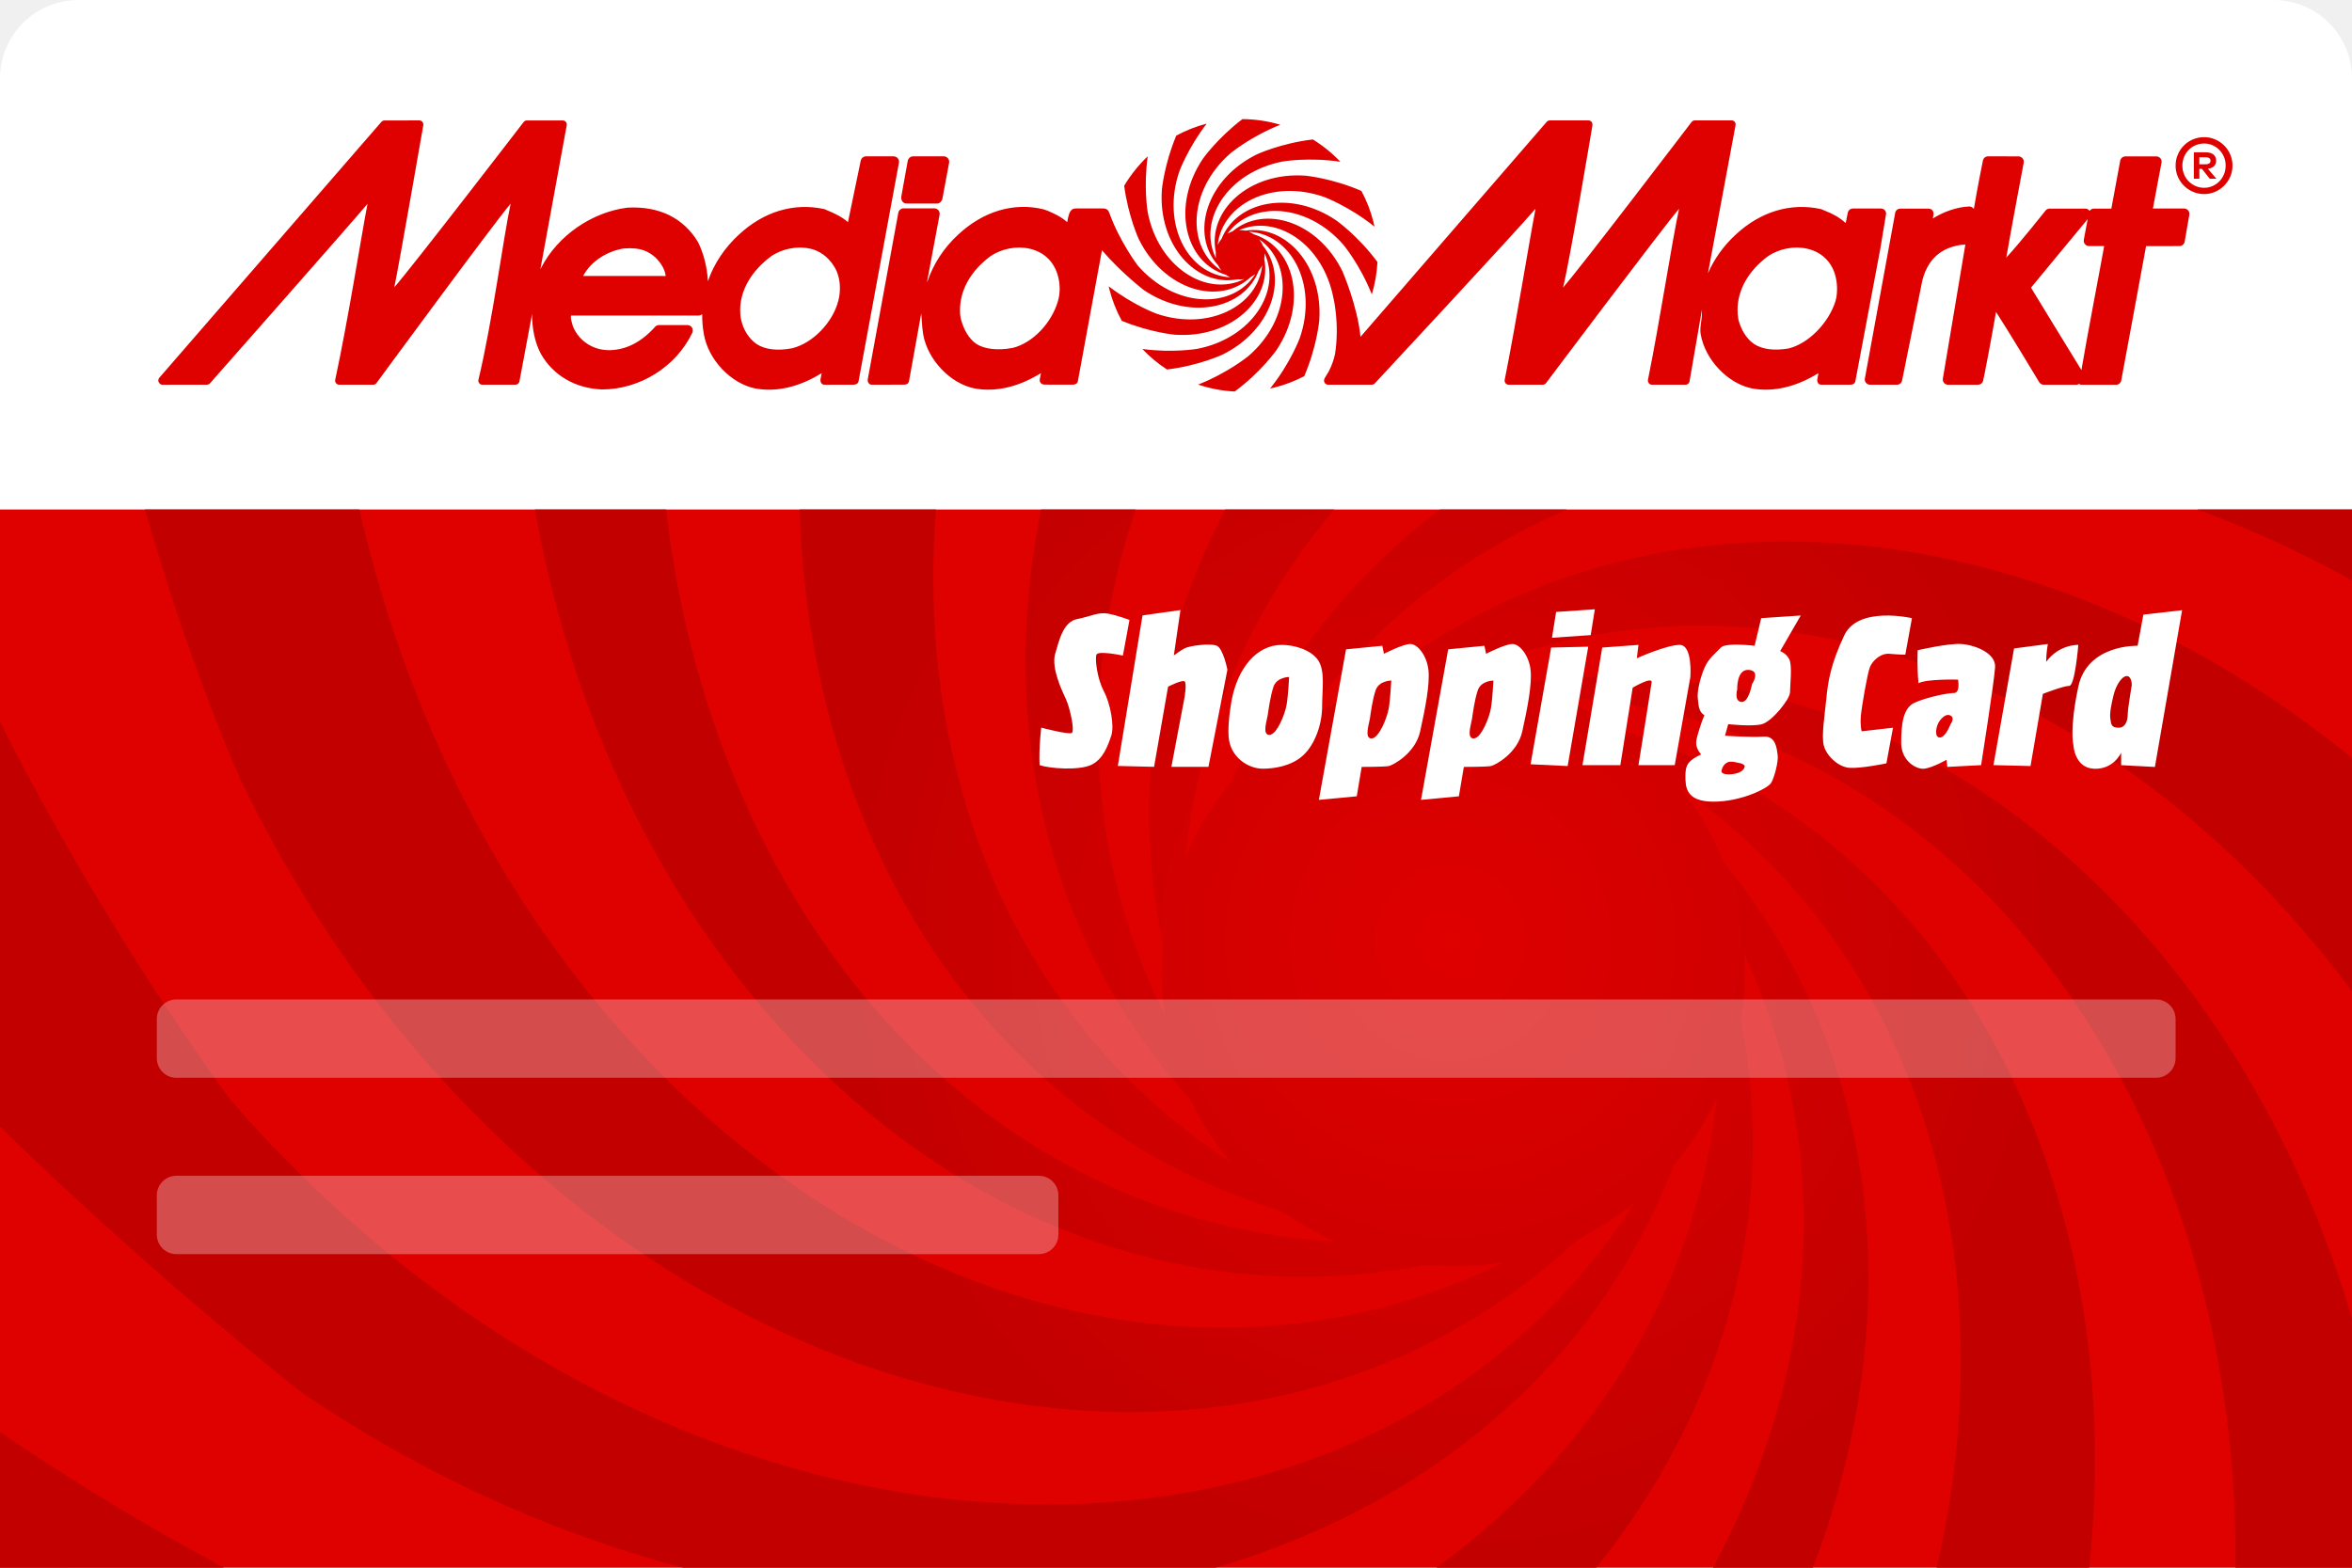
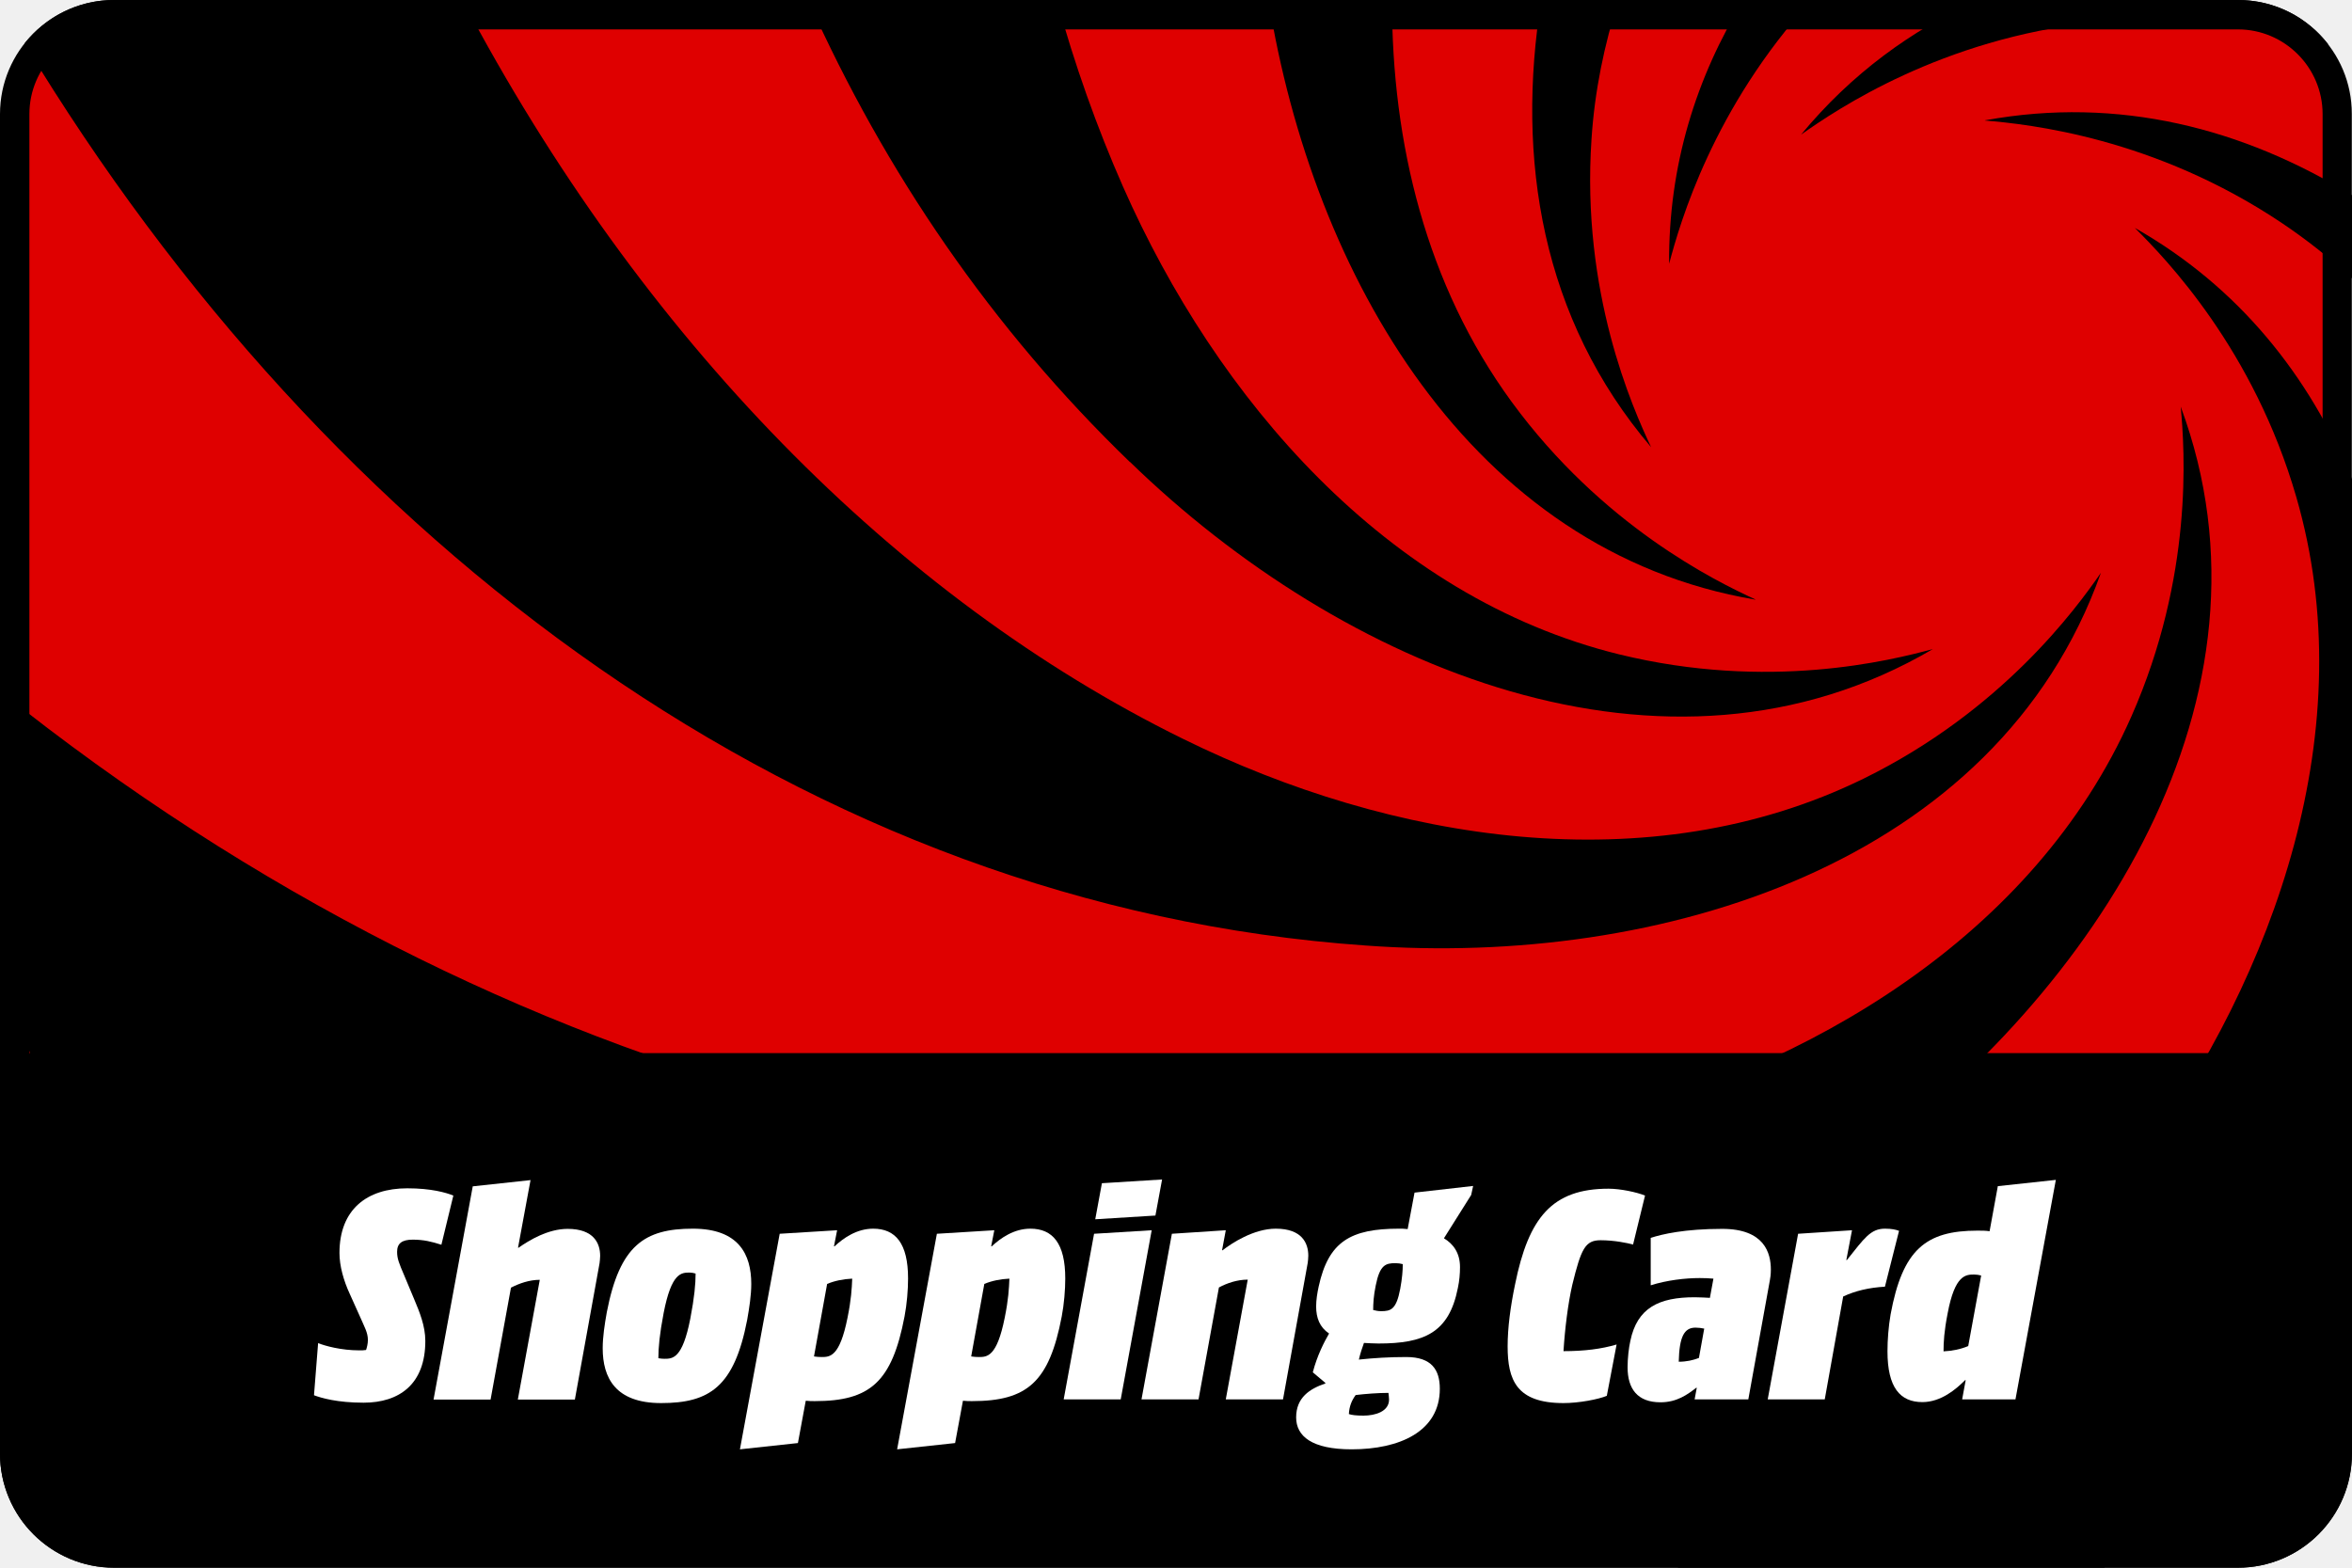
- <svg xmlns="http://www.w3.org/2000/svg" width="120" height="80" viewBox="0 0 120 80" fill="none">
-   <rect width="120" height="80" rx="4" fill="white" />
-   <rect width="120" height="54" transform="translate(0 26)" fill="#DF0000" />
-   <g clip-path="url(#clip0_829_5089)">
-     <path fill-rule="evenodd" clip-rule="evenodd" d="M147.44 99.594C145.531 80.529 136.469 59.782 136.469 59.782C121.612 29.312 88.88 19.01 69.514 35.355C68.426 35.728 67.392 36.205 66.422 36.806C81.097 16.531 114.999 18.196 137.054 43.568C137.054 43.568 147.143 55.687 154.323 73.726C156.241 67.37 157.403 60.766 157.745 54.04C145.926 38.032 132.599 28.648 132.599 28.648C104.927 9.969 71.997 16.91 62.819 39.921C61.85 41.059 61.057 42.36 60.473 43.758C63.029 18.873 93.222 3.361 124.996 14.306C124.996 14.306 140.394 19.964 155.95 32.49C155.727 31.484 155.524 30.487 155.268 29.503C153.589 22.889 151.126 16.61 147.992 10.745C129.869 2.884 113.773 1.442 113.773 1.442C79.503 -0.96 53.999 22.891 59.348 48.205C59.306 48.673 59.288 49.156 59.288 49.631C59.288 50.386 59.34 51.141 59.447 51.861C47.955 28.819 66.415 -0.647 100.021 -7.174C100.021 -7.174 115.768 -9.926 135.164 -7.024C130.247 -12.216 124.641 -16.773 118.412 -20.61C98.95 -18.32 84.478 -11.604 84.478 -11.604C53.588 3.442 43.424 36.889 60.75 56.133C61.299 57.295 61.994 58.355 62.804 59.322C41.164 45.202 42.359 10.319 68.261 -12.19C68.261 -12.19 80.452 -22.363 98.602 -29.553C91.109 -31.802 83.352 -32.947 75.526 -33C60.371 -21.462 51.497 -8.903 51.497 -8.903C32.151 19.793 40.312 54.11 65.354 61.794C66.524 62.542 67.304 62.983 68.137 63.354C42.363 61.889 26.008 31.115 37.168 -1.303C37.168 -1.303 42.356 -15.413 53.788 -30.256C47.252 -28.544 41.051 -26.089 35.243 -22.951C27.857 -5.339 26.475 10.017 26.475 10.017C24.101 44.001 47.534 69.371 72.624 64.559C75.041 64.642 75.907 64.559 76.746 64.406C53.731 75.751 24.371 57.294 17.863 23.76C17.863 23.76 15.223 8.587 17.863 -10.325C12.355 -5.104 7.518 0.904 3.526 7.6C6.006 26.239 12.331 39.916 12.331 39.916C27.504 71.022 61.305 81.111 80.478 63.266C81.854 62.503 82.65 61.98 83.405 61.371C69.355 83.239 34.327 82.119 11.754 56.122C11.754 56.122 0.716 41.456 -5.358 24.536C-5.554 23.9 -5.985 22.896 -6.555 22.35C-7.248 21.685 -8.244 21.422 -9.221 21.422L-10 46.839C1.05 59.933 15.462 71.109 15.462 71.109C43.292 89.889 76.417 82.76 85.39 59.458C86.27 58.425 87.01 57.286 87.588 56.045C84.98 80.906 54.814 96.387 23.063 85.446C23.063 85.446 8.934 80.255 -5.908 68.81C-5.788 69.356 -5.682 69.911 -5.536 70.464C-3.785 77.323 -1.224 83.807 2.077 89.848C19.375 96.962 34.296 98.301 34.296 98.301C68.303 100.692 93.685 77.208 88.824 52.082C88.953 51.287 89.019 50.461 89.019 49.615C89.019 49.303 89.01 48.996 88.996 48.69C99.672 71.606 81.256 100.471 48.033 106.914C48.033 106.914 33.193 109.513 14.59 107.006C19.035 111.691 24.063 115.903 29.603 119.496C48.889 117.169 63.185 110.524 63.185 110.524C93.441 95.781 103.813 63.397 87.931 43.986C87.381 42.593 86.62 41.313 85.69 40.156C106.465 54.643 104.957 88.9 79.399 111.128C79.399 111.128 66.97 121.472 48.547 128.681C55.77 131.105 63.266 132.549 70.853 132.896C86.804 121.091 96.155 107.824 96.155 107.824C115.469 79.196 107.373 44.971 82.476 37.187C81.507 36.527 80.458 35.969 79.346 35.555C105.224 36.912 121.685 67.74 110.491 100.247C110.491 100.247 104.872 115.556 92.392 131.063C93.39 130.841 94.363 130.637 95.355 130.381C101.681 128.776 107.631 126.442 113.173 123.572C120.903 105.577 122.319 89.684 122.319 89.684C124.681 56.173 101.935 31.053 77.254 34.94C76.255 34.73 75.217 34.619 74.157 34.619C96.249 24.696 124.573 43.072 130.942 75.929C130.942 75.929 134.78 91.531 131.928 110.006C131.371 112.669 130.253 116.541 128.1 120.67C127.441 121.832 126.632 123.161 125.648 124.744C125.179 125.594 125.106 126.582 125.436 127.31C125.838 128.185 126.694 128.746 127.652 128.746L147.44 99.594Z" fill="url(#paint0_radial_829_5089)" />
-     <path opacity="0.3" d="M53 60H9C8.448 60 8 60.448 8 61V63C8 63.552 8.448 64 9 64H53C53.552 64 54 63.552 54 63V61C54 60.448 53.552 60 53 60Z" fill="white" />
-     <path opacity="0.3" d="M110 51H9C8.448 51 8 51.448 8 52V54C8 54.552 8.448 55 9 55H110C110.552 55 111 54.552 111 54V52C111 51.448 110.552 51 110 51Z" fill="white" />
-     <path fill-rule="evenodd" clip-rule="evenodd" d="M57.626 31.637L57.29 33.455C57.29 33.455 56.024 33.182 55.94 33.409C55.856 33.636 55.982 34.636 56.318 35.273C56.654 35.909 56.864 37.046 56.696 37.546C56.528 38.046 56.276 38.773 55.645 39.046C55.015 39.318 53.586 39.227 53.04 39.046C52.998 38.136 53.125 37.132 53.125 37.132C53.125 37.132 54.511 37.496 54.68 37.405C54.848 37.314 54.594 36.132 54.384 35.678C54.173 35.223 53.627 34.087 53.837 33.359C54.047 32.632 54.258 31.723 54.972 31.587C55.687 31.45 56.023 31.223 56.527 31.314C57.031 31.405 57.626 31.637 57.626 31.637ZM58.292 31.405L57.032 39.087L58.881 39.132L59.596 35.041C59.596 35.041 60.31 34.678 60.436 34.769C60.562 34.859 60.436 35.587 60.436 35.587L59.764 39.134H61.655L62.622 34.178C62.622 34.178 62.412 33.087 62.075 32.95C61.739 32.814 60.688 32.95 60.436 33.087C60.184 33.223 59.89 33.45 59.89 33.45L60.226 31.132L58.292 31.405ZM62.706 37.773C62.621 37.266 62.727 36.355 62.832 35.773C63.126 34.136 64.095 32.909 65.395 32.909C66.033 32.909 66.883 33.157 67.245 33.682C67.621 34.227 67.455 35.201 67.455 36.045C67.455 36.899 67.127 37.952 66.488 38.545C65.887 39.103 64.991 39.227 64.429 39.227C63.688 39.227 62.856 38.667 62.706 37.773ZM65.772 34.547C65.772 34.547 65.141 34.547 64.973 35.047C64.805 35.547 64.721 36.229 64.679 36.502C64.637 36.775 64.386 37.502 64.763 37.502C65.14 37.502 65.56 36.458 65.644 35.958C65.728 35.458 65.772 34.547 65.772 34.547ZM68.676 33.136L70.525 32.955L70.609 33.364C70.609 33.364 71.576 32.864 71.954 32.864C72.332 32.864 72.794 33.455 72.878 34.182C72.963 34.909 72.71 36.182 72.458 37.318C72.206 38.455 71.071 39.045 70.861 39.091C70.651 39.136 69.474 39.136 69.474 39.136L69.222 40.636L67.289 40.818L68.676 33.136ZM70.983 34.729C70.983 34.729 70.353 34.729 70.184 35.229C70.016 35.729 69.932 36.411 69.89 36.684C69.848 36.956 69.598 37.684 69.974 37.684C70.351 37.684 70.771 36.64 70.855 36.14C70.939 35.64 70.983 34.729 70.983 34.729ZM73.887 33.136L75.736 32.955L75.82 33.364C75.82 33.364 76.787 32.864 77.165 32.864C77.543 32.864 78.006 33.455 78.09 34.182C78.174 34.909 77.922 36.182 77.669 37.318C77.417 38.455 76.283 39.045 76.073 39.091C75.862 39.136 74.686 39.136 74.686 39.136L74.433 40.636L72.5 40.818L73.887 33.136ZM76.194 34.729C76.194 34.729 75.564 34.729 75.396 35.229C75.228 35.729 75.144 36.411 75.102 36.684C75.06 36.956 74.809 37.684 75.186 37.684C75.562 37.684 75.983 36.64 76.067 36.14C76.151 35.64 76.194 34.729 76.194 34.729Z" fill="white" />
-     <path fill-rule="evenodd" clip-rule="evenodd" d="M79.141 33.046L78.091 39.001L79.982 39.092L81.033 33.001L79.141 33.046Z" fill="white" />
-     <path fill-rule="evenodd" clip-rule="evenodd" d="M79.394 31.228L79.183 32.546L81.159 32.41L81.369 31.092L79.394 31.228Z" fill="white" />
-     <path fill-rule="evenodd" clip-rule="evenodd" d="M81.747 33.045L80.738 39.045H82.671L83.301 35.091C83.301 35.091 84.31 34.5 84.268 34.818C84.226 35.136 83.595 39.045 83.595 39.045H85.445L86.243 34.545C86.243 34.545 86.369 32.909 85.697 32.909C85.024 32.909 83.511 33.591 83.511 33.591L83.595 32.909L81.747 33.045ZM89.521 32.955L89.857 31.545L91.875 31.409L90.824 33.227C90.824 33.227 91.118 33.318 91.286 33.636C91.454 33.955 91.328 34.955 91.328 35.318C91.328 35.682 90.404 36.818 89.899 36.955C89.395 37.091 88.176 36.955 88.176 36.955L88.008 37.545C88.008 37.545 89.353 37.636 89.983 37.591C90.614 37.545 90.656 38.227 90.698 38.545C90.74 38.864 90.53 39.682 90.362 39.955C90.194 40.227 88.849 40.909 87.42 40.909C85.991 40.909 85.991 40.136 85.991 39.591C85.991 39.045 86.117 38.818 86.789 38.5C86.453 38.091 86.537 37.818 86.579 37.636C86.621 37.455 86.831 36.773 86.957 36.5C86.663 36.318 86.663 36 86.621 35.636C86.579 35.273 86.747 34.591 86.957 34.091C87.168 33.591 87.546 33.318 87.798 33.045C88.05 32.773 89.521 32.955 89.521 32.955ZM89.389 34.913C89.389 34.913 89.851 34.231 89.221 34.185C88.591 34.14 88.633 35.185 88.633 35.185C88.633 35.185 88.465 35.776 88.843 35.822C89.221 35.867 89.389 34.913 89.389 34.913ZM88.591 38.909C88.591 38.909 88.296 38.818 88.128 38.909C87.96 39 87.876 39.136 87.834 39.318C87.792 39.5 88.086 39.546 88.422 39.5C88.759 39.454 88.969 39.317 89.011 39.136C89.053 38.954 88.591 38.909 88.591 38.909ZM97.548 31.545C97.548 31.545 94.817 30.909 94.102 32.409C93.388 33.909 93.261 34.818 93.177 35.682C93.093 36.545 92.925 37.545 93.051 38.045C93.177 38.545 93.766 39.136 94.354 39.182C94.943 39.227 96.245 38.955 96.245 38.955L96.582 37.136L94.983 37.318C94.983 37.318 94.899 37.045 94.941 36.545C94.983 36.045 95.277 34.364 95.403 34.045C95.529 33.727 95.95 33.318 96.412 33.364C96.874 33.409 97.21 33.409 97.21 33.409L97.548 31.545ZM97.841 33.182C97.841 33.182 99.396 32.818 100.068 32.864C100.741 32.909 101.833 33.318 101.791 34.045C101.749 34.773 101.077 39.045 101.077 39.045L99.354 39.136L99.312 38.773C99.312 38.773 98.597 39.182 98.177 39.227C97.757 39.273 97 38.818 97 37.909C97 37 97.084 36.136 97.673 35.864C98.261 35.591 99.354 35.364 99.69 35.364C100.026 35.364 99.9 34.682 99.9 34.682C99.9 34.682 98.303 34.636 97.883 34.864C97.799 34.045 97.841 33.182 97.841 33.182ZM99.518 36.955C99.518 36.955 99.728 36.682 99.56 36.545C99.391 36.409 99.181 36.5 98.971 36.773C98.761 37.045 98.677 37.636 98.971 37.636C99.265 37.636 99.518 36.955 99.518 36.955ZM102.758 33.091L101.707 39.045L103.598 39.091L104.229 35.409C104.229 35.409 105.28 35 105.574 35C105.868 35 106.036 32.909 106.036 32.909C106.036 32.909 105.069 32.864 104.397 33.773C104.397 33.318 104.481 32.864 104.481 32.864L102.758 33.091ZM109.062 32.955L109.355 31.365L111.331 31.138L109.944 39.138L108.221 39.047V38.411C108.221 38.411 107.843 39.275 106.835 39.229C105.826 39.184 105.784 38 105.784 38C105.784 38 105.574 37.227 106.036 35.045C106.498 32.864 109.062 32.955 109.062 32.955ZM108.764 34.955C108.764 34.955 108.764 34.5 108.511 34.5C108.259 34.5 107.965 34.955 107.839 35.455C107.713 35.955 107.629 36.409 107.671 36.682C107.713 36.955 107.713 37.136 108.091 37.136C108.469 37.136 108.557 36.725 108.557 36.453C108.557 36.18 108.764 34.955 108.764 34.955Z" fill="white" />
+ <svg xmlns="http://www.w3.org/2000/svg" id="Ebene_1" data-name="Ebene 1" viewBox="0 0 120 80">
+   <defs>
+     <style>
+       .cls-1 {
+         fill: #df0000;
+       }
+ 
+       .cls-2 {
+         fill: #fff;
+       }
+     </style>
+   </defs>
+   <g>
+     <rect class="cls-1" x=".75" y=".75" width="118.5" height="78.5" rx="5.07" ry="5.07" />
+     <path d="M114.18,1.5c2.38,0,4.32,1.94,4.32,4.32v68.35c0,2.38-1.94,4.32-4.32,4.32H5.82c-2.38,0-4.32-1.94-4.32-4.32V5.82C1.5,3.44,3.44,1.5,5.82,1.5h108.35M114.18,0H5.82C2.61,0,0,2.61,0,5.82v68.35C0,77.39,2.61,80,5.82,80h108.35c3.22,0,5.82-2.61,5.82-5.82V5.82C120,2.61,117.39,0,114.18,0h0Z" />
  </g>
-   <path fill-rule="evenodd" clip-rule="evenodd" d="M111.432 10.639C111.512 10.639 111.587 10.675 111.639 10.736C111.681 10.785 111.703 10.847 111.704 10.913C111.704 10.928 111.703 10.943 111.7 10.959L111.462 12.333C111.439 12.463 111.326 12.558 111.194 12.558C111.194 12.558 109.852 12.56 109.493 12.56C109.42 12.984 108.227 19.413 108.227 19.413C108.204 19.543 108.093 19.634 107.961 19.636H106.191C106.148 19.636 106.106 19.606 106.068 19.587C106.038 19.598 106.006 19.636 105.973 19.636L104.276 19.634C104.185 19.634 104.099 19.591 104.049 19.515C104.049 19.515 102.4 16.773 101.838 15.918C101.619 17.188 101.221 19.299 101.174 19.448C101.139 19.562 101.034 19.634 100.914 19.634H99.392C99.312 19.634 99.237 19.598 99.184 19.537C99.133 19.476 99.111 19.401 99.125 19.323C99.135 19.261 99.751 15.582 100.275 12.472C100.243 12.493 100.087 12.491 100.048 12.497C99.286 12.609 98.425 12.995 98.082 14.294L97.044 19.421C97.019 19.548 96.91 19.633 96.78 19.633H95.425C95.344 19.634 95.262 19.605 95.209 19.543C95.156 19.48 95.13 19.41 95.144 19.329L96.656 11.068L96.695 10.853C96.721 10.724 96.835 10.646 96.966 10.647H98.38C98.462 10.647 98.538 10.669 98.589 10.731C98.64 10.793 98.662 10.874 98.647 10.955L98.614 11.151C99.126 10.822 99.838 10.556 100.486 10.537C100.567 10.535 100.646 10.587 100.707 10.66C100.917 9.412 101.13 8.411 101.167 8.202C101.189 8.071 101.302 7.976 101.435 7.978L102.983 7.98C103.063 7.981 103.139 8.017 103.19 8.077C103.232 8.127 103.254 8.189 103.254 8.253C103.254 8.268 103.254 8.283 103.251 8.298C103.251 8.298 102.58 11.864 102.361 13.146C103.107 12.336 104.38 10.727 104.38 10.727C104.432 10.671 104.504 10.645 104.58 10.645H106.39C106.481 10.645 106.564 10.688 106.613 10.763C106.662 10.684 106.75 10.643 106.848 10.645L107.101 10.646L107.338 10.646C107.338 10.646 107.583 10.648 107.722 10.645C107.786 10.275 108.173 8.206 108.173 8.206C108.196 8.075 108.31 7.981 108.441 7.981H110.016C110.095 7.981 110.172 8.016 110.224 8.077C110.265 8.126 110.287 8.188 110.287 8.253C110.287 8.268 110.287 8.284 110.283 8.299C110.283 8.299 109.928 10.15 109.843 10.639C110.303 10.639 111.432 10.639 111.432 10.639ZM106.195 18.885C106.428 17.463 107.276 13.039 107.355 12.557H106.584C106.503 12.557 106.426 12.521 106.375 12.459C106.323 12.396 106.301 12.314 106.317 12.234L106.514 11.182C106.064 11.713 103.834 14.429 103.623 14.679C103.785 14.937 105.567 17.877 106.195 18.885ZM112.212 8.025V8.384H112.537C112.611 8.384 112.67 8.368 112.715 8.339C112.758 8.31 112.781 8.265 112.781 8.202C112.781 8.144 112.758 8.1 112.715 8.069C112.67 8.04 112.611 8.025 112.537 8.025H112.212ZM112.54 7.773C112.71 7.773 112.84 7.811 112.932 7.887C113.025 7.965 113.069 8.069 113.069 8.202C113.069 8.313 113.034 8.407 112.96 8.478C112.887 8.55 112.784 8.594 112.647 8.611L113.08 9.12H112.742L112.342 8.616H112.212V9.12H111.931V7.773H112.54ZM112.456 9.583C112.61 9.583 112.752 9.553 112.885 9.494C113.019 9.434 113.134 9.353 113.234 9.253C113.334 9.15 113.412 9.03 113.469 8.892C113.526 8.755 113.554 8.608 113.554 8.451C113.554 8.295 113.526 8.148 113.469 8.011C113.412 7.874 113.334 7.753 113.234 7.651C113.134 7.55 113.019 7.47 112.885 7.411C112.752 7.353 112.61 7.324 112.456 7.324C112.3 7.324 112.155 7.353 112.019 7.411C111.883 7.47 111.766 7.55 111.666 7.651C111.565 7.753 111.488 7.874 111.431 8.011C111.374 8.148 111.345 8.295 111.345 8.451C111.345 8.608 111.374 8.755 111.431 8.892C111.488 9.03 111.565 9.15 111.666 9.253C111.766 9.353 111.883 9.434 112.019 9.494C112.155 9.553 112.3 9.583 112.456 9.583ZM112.456 7C112.656 7 112.843 7.038 113.02 7.115C113.195 7.191 113.348 7.293 113.479 7.426C113.61 7.557 113.714 7.712 113.789 7.887C113.864 8.064 113.903 8.252 113.903 8.451C113.903 8.651 113.864 8.839 113.789 9.014C113.714 9.188 113.61 9.343 113.479 9.474C113.348 9.605 113.195 9.709 113.02 9.787C112.843 9.864 112.656 9.903 112.456 9.903C112.252 9.903 112.061 9.864 111.883 9.787C111.706 9.709 111.552 9.605 111.422 9.474C111.292 9.343 111.188 9.188 111.113 9.014C111.037 8.839 111 8.651 111 8.451C111 8.252 111.037 8.064 111.113 7.887C111.188 7.712 111.292 7.557 111.422 7.426C111.552 7.293 111.706 7.191 111.883 7.115C112.061 7.038 112.252 7 112.456 7ZM8.076 19.42V19.405C8.078 19.359 8.095 19.314 8.127 19.279L19.456 6.223C19.496 6.178 19.552 6.147 19.611 6.147L21.396 6.145C21.457 6.145 21.516 6.172 21.554 6.22C21.584 6.256 21.6 6.308 21.6 6.354C21.6 6.368 21.599 6.383 21.596 6.396C21.596 6.396 20.382 13.392 20.118 14.659C21.012 13.65 26.721 6.221 26.721 6.221C26.76 6.177 26.816 6.146 26.874 6.146H28.714C28.776 6.146 28.836 6.175 28.875 6.226C28.913 6.274 28.927 6.344 28.912 6.406L27.57 13.741C27.583 13.715 27.596 13.688 27.61 13.663C28.471 11.989 30.244 10.815 32.012 10.597C32.019 10.596 32.025 10.595 32.032 10.595C33.631 10.515 34.867 11.12 35.607 12.344C35.611 12.35 35.614 12.356 35.618 12.363C35.883 12.898 36.082 13.615 36.117 14.354C36.42 13.472 36.955 12.657 37.703 11.97C38.966 10.795 40.508 10.332 42.043 10.668C42.06 10.673 42.079 10.678 42.094 10.686L42.237 10.747C42.578 10.893 42.948 11.056 43.263 11.338C43.428 10.555 43.915 8.199 43.915 8.199C43.941 8.073 44.054 7.979 44.182 7.979H45.595C45.677 7.979 45.754 8.018 45.806 8.08C45.858 8.143 45.879 8.225 45.864 8.305L43.805 19.452C43.781 19.582 43.667 19.632 43.535 19.631L42.133 19.634C42.051 19.632 41.974 19.637 41.922 19.575C41.881 19.526 41.859 19.465 41.859 19.401C41.859 19.385 41.861 19.368 41.864 19.351C41.864 19.351 41.899 19.165 41.922 19.042C40.779 19.748 39.622 20.021 38.539 19.824C37.3 19.578 36.147 18.368 35.914 17.068C35.851 16.721 35.822 16.373 35.826 16.029C35.777 16.073 35.711 16.101 35.642 16.101C35.642 16.101 29.443 16.104 29.136 16.104C29.13 16.128 29.125 16.154 29.125 16.183C29.125 16.283 29.159 16.409 29.203 16.558C29.203 16.558 29.222 16.625 29.231 16.655C29.541 17.413 30.282 17.889 31.122 17.869C31.959 17.849 32.731 17.45 33.42 16.681C33.471 16.622 33.546 16.589 33.623 16.589H35.073C35.168 16.589 35.255 16.637 35.305 16.716C35.355 16.795 35.36 16.895 35.321 16.98C34.498 18.712 32.651 19.874 30.712 19.874C29.364 19.822 28.232 19.167 27.603 18.069C27.288 17.484 27.14 16.756 27.148 16.016L26.5 19.472C26.479 19.564 26.396 19.631 26.302 19.631L24.609 19.633C24.546 19.633 24.487 19.604 24.448 19.555C24.42 19.518 24.405 19.474 24.405 19.428C24.405 19.412 24.406 19.396 24.41 19.38C25.127 16.396 25.689 12.069 26.055 10.39C25.177 11.419 19.203 19.555 19.203 19.555C19.164 19.6 19.108 19.631 19.049 19.631H17.303C17.24 19.634 17.182 19.601 17.142 19.553C17.113 19.517 17.097 19.47 17.097 19.424C17.097 19.41 17.098 19.396 17.102 19.38C17.756 16.361 18.428 12.075 18.751 10.402C17.906 11.412 10.718 19.555 10.718 19.555C10.678 19.604 10.617 19.63 10.554 19.631C10.029 19.636 8.28 19.634 8.28 19.634C8.2 19.634 8.128 19.57 8.095 19.497C8.083 19.473 8.077 19.446 8.076 19.42ZM42.851 14.76C42.862 14.341 42.764 13.931 42.571 13.617C42.217 13.039 41.743 12.783 41.359 12.694C40.678 12.537 39.901 12.689 39.329 13.088C38.335 13.834 37.765 14.81 37.764 15.82C37.764 15.982 37.769 16.115 37.812 16.311C37.913 16.796 38.19 17.273 38.612 17.563C39.012 17.822 39.627 17.924 40.419 17.771C41.444 17.52 42.472 16.489 42.765 15.368C42.817 15.169 42.844 15.031 42.851 14.76ZM29.753 14.082C30.403 14.076 33.515 14.089 33.963 14.085C33.931 13.783 33.772 13.471 33.438 13.136C33.072 12.821 32.692 12.618 31.851 12.677C31.075 12.784 30.177 13.276 29.753 14.082ZM96.23 10.909L95.929 12.724L94.662 19.452C94.638 19.582 94.525 19.634 94.392 19.632H92.99C92.909 19.631 92.831 19.637 92.779 19.574C92.739 19.525 92.717 19.464 92.716 19.4C92.716 19.384 92.718 19.367 92.721 19.351C92.721 19.351 92.757 19.165 92.779 19.041C91.637 19.747 90.479 20.019 89.397 19.824C88.158 19.578 87.003 18.368 86.771 17.067C86.708 16.719 86.827 16.372 86.831 16.028C86.831 16.028 86.837 15.926 86.834 15.797L86.199 19.472C86.177 19.563 86.096 19.633 86.001 19.633H84.28C84.218 19.633 84.158 19.599 84.12 19.549C84.091 19.514 84.076 19.468 84.076 19.423C84.076 19.408 84.077 19.391 84.081 19.375C84.684 16.401 85.302 12.332 85.667 10.654C84.788 11.681 78.872 19.559 78.872 19.559C78.833 19.605 78.778 19.63 78.718 19.631H76.972C76.909 19.632 76.851 19.604 76.811 19.555C76.781 19.519 76.766 19.472 76.766 19.426C76.766 19.412 76.767 19.398 76.77 19.384C77.373 16.36 78.02 12.324 78.344 10.651C77.497 11.661 70.149 19.558 70.149 19.558C70.109 19.607 70.049 19.633 69.986 19.631H67.756C67.676 19.631 67.604 19.584 67.571 19.51C67.543 19.449 67.549 19.367 67.583 19.31C67.583 19.307 67.582 19.306 67.583 19.304C67.587 19.299 67.588 19.296 67.591 19.293L67.588 19.295C67.671 19.163 67.739 19.051 67.794 18.954C67.974 18.608 68.068 18.284 68.115 18.061C68.354 16.512 68.032 15.205 68.032 15.205C67.498 12.452 65.125 10.912 63.216 11.745C63.235 11.744 63.254 11.744 63.274 11.744C63.363 11.744 63.45 11.753 63.534 11.771C65.602 11.445 67.507 13.55 67.309 16.358C67.309 16.358 67.191 17.689 66.543 19.197C66.079 19.438 65.58 19.633 65.05 19.768C64.967 19.789 64.886 19.806 64.802 19.825C65.848 18.526 66.318 17.243 66.318 17.243C67.256 14.519 65.877 11.936 63.709 11.822C63.802 11.857 63.89 11.904 63.971 11.959C66.057 12.611 66.736 15.479 65.117 17.878C65.117 17.878 64.334 18.989 62.997 19.978C62.361 19.949 61.733 19.828 61.128 19.625C62.672 19.021 63.713 18.154 63.713 18.154C65.855 16.292 65.981 13.422 64.24 12.208C64.318 12.305 64.382 12.412 64.428 12.529C65.759 14.155 64.89 16.869 62.355 18.104C62.355 18.104 61.157 18.661 59.541 18.856C59.077 18.555 58.656 18.202 58.283 17.809C59.842 18.019 61.085 17.801 61.085 17.801C63.869 17.262 65.412 14.843 64.517 12.923C64.519 12.948 64.519 12.974 64.519 13C64.519 13.071 64.514 13.14 64.503 13.207C64.91 15.312 62.784 17.28 59.934 17.08C59.934 17.08 58.684 16.968 57.234 16.372C56.958 15.865 56.743 15.322 56.597 14.747C56.584 14.701 56.575 14.654 56.566 14.609C57.809 15.568 58.993 16.003 58.993 16.003C61.653 16.919 64.181 15.622 64.399 13.539C64.351 13.643 64.289 13.739 64.215 13.825C63.463 15.778 60.688 16.375 58.356 14.801C58.356 14.801 57.148 13.865 56.223 12.768L54.993 19.451C54.968 19.581 54.855 19.631 54.723 19.63L53.321 19.627C53.239 19.627 53.152 19.608 53.099 19.546C53.059 19.496 53.047 19.464 53.047 19.4C53.047 19.384 53.048 19.367 53.051 19.35C53.051 19.35 53.087 19.164 53.11 19.04C51.967 19.747 50.809 20.019 49.727 19.823C48.488 19.577 47.334 18.367 47.101 17.067C47.039 16.719 47.009 16.015 47.002 15.991L46.379 19.447C46.356 19.579 46.242 19.631 46.108 19.63L44.544 19.631C44.463 19.631 44.386 19.637 44.334 19.573C44.282 19.511 44.261 19.429 44.275 19.35L45.832 10.858C45.856 10.728 45.969 10.633 46.101 10.632H47.669C47.749 10.631 47.826 10.667 47.878 10.729C47.93 10.791 47.952 10.87 47.939 10.95L47.294 14.409C47.31 14.373 47.321 14.353 47.321 14.353C47.624 13.471 48.143 12.656 48.89 11.969C50.153 10.793 51.706 10.309 53.234 10.68C53.252 10.685 53.434 10.748 53.434 10.748C53.775 10.895 54.136 11.055 54.45 11.337C54.499 11.012 54.575 10.847 54.575 10.847C54.642 10.706 54.746 10.638 54.876 10.638H56.288C56.37 10.638 56.453 10.66 56.511 10.716C56.559 10.762 56.595 10.846 56.612 10.899C57.12 12.317 58.045 13.546 58.045 13.546C59.937 15.724 62.872 15.818 64.049 13.985C63.986 14.036 63.919 14.08 63.848 14.118L63.815 14.142L63.804 14.144C62.197 15.639 59.365 14.794 58.094 12.188C58.094 12.188 57.564 11.042 57.356 9.48C57.691 8.919 58.096 8.415 58.557 7.978C58.336 9.563 58.557 10.834 58.557 10.834C59.103 13.644 61.563 15.19 63.491 14.24C63.421 14.252 63.348 14.259 63.274 14.259C63.231 14.259 63.188 14.257 63.146 14.252C61.043 14.656 59.08 12.53 59.279 9.682C59.279 9.682 59.395 8.396 60.014 6.92C60.5 6.657 61.02 6.452 61.567 6.308C60.609 7.552 60.175 8.734 60.175 8.734C59.24 11.45 60.61 14.029 62.77 14.152C62.7 14.12 62.635 14.084 62.573 14.042L62.545 14.029L62.536 14.021C60.438 13.377 59.754 10.502 61.375 8.097C61.375 8.097 62.119 7.045 63.389 6.078C64.044 6.083 64.694 6.178 65.322 6.367C63.801 6.969 62.78 7.822 62.78 7.822C60.61 9.708 60.51 12.631 62.323 13.814C62.255 13.733 62.197 13.644 62.151 13.546C60.699 11.934 61.551 9.132 64.139 7.871C64.139 7.871 65.351 7.308 66.982 7.116C67.504 7.438 67.974 7.82 68.386 8.255C66.761 8.011 65.441 8.242 65.441 8.242C62.625 8.789 61.079 11.258 62.042 13.189C62.032 13.128 62.028 13.065 62.028 13.002C62.028 12.962 62.03 12.921 62.033 12.882C61.585 10.761 63.722 8.763 66.594 8.964C66.594 8.964 67.942 9.085 69.461 9.744C69.723 10.235 69.93 10.761 70.07 11.315C70.092 11.398 70.109 11.481 70.127 11.566C68.824 10.516 67.534 10.042 67.534 10.042C64.872 9.125 62.342 10.425 62.127 12.51C62.176 12.393 62.243 12.284 62.324 12.188C63.093 10.26 65.852 9.678 68.171 11.244C68.171 11.244 69.287 12.03 70.278 13.371C70.249 13.935 70.152 14.488 69.991 15.021C69.389 13.509 68.544 12.494 68.544 12.494C66.696 10.368 63.856 10.228 62.626 11.927C62.707 11.877 62.794 11.837 62.885 11.806C64.508 10.436 67.25 11.299 68.495 13.852C68.495 13.852 69.254 15.591 69.414 17.188L78.91 6.222C78.948 6.178 79.006 6.145 79.065 6.145H81.046C81.106 6.145 81.165 6.174 81.204 6.221C81.234 6.258 81.249 6.319 81.249 6.366C81.249 6.381 81.249 6.394 81.245 6.408C81.245 6.408 80.07 13.431 79.747 14.673C80.641 13.664 86.308 6.221 86.308 6.221C86.346 6.178 86.401 6.145 86.461 6.145L88.347 6.143C88.41 6.143 88.47 6.171 88.508 6.221C88.547 6.27 88.562 6.342 88.546 6.403L87.14 13.947C87.457 13.222 87.928 12.55 88.559 11.97C89.822 10.795 91.363 10.332 92.899 10.668C92.916 10.672 92.934 10.678 92.95 10.685L93.094 10.747C93.541 10.921 93.854 11.101 94.169 11.384L94.277 10.848C94.304 10.722 94.416 10.641 94.545 10.641H95.957C96.038 10.641 96.116 10.668 96.167 10.73C96.21 10.781 96.231 10.844 96.23 10.909ZM53.975 15.369C54.035 15.171 54.065 14.954 54.065 14.735C54.065 14.337 53.967 13.927 53.784 13.605C53.456 13.012 52.929 12.782 52.545 12.694C51.864 12.537 51.087 12.689 50.515 13.088C49.521 13.834 48.98 14.807 48.98 15.818C48.98 15.98 48.979 16.084 49.031 16.304C49.165 16.785 49.399 17.264 49.821 17.554C50.221 17.813 50.9 17.898 51.667 17.754C52.693 17.503 53.657 16.477 53.975 15.369ZM93.646 15.369C93.707 15.171 93.727 14.954 93.727 14.735C93.727 14.337 93.638 13.927 93.455 13.605C93.126 13.012 92.599 12.782 92.215 12.694C91.534 12.537 90.757 12.689 90.185 13.088C89.192 13.834 88.65 14.807 88.65 15.818C88.65 15.98 88.666 16.142 88.693 16.304C88.814 16.773 89.069 17.264 89.492 17.554C89.891 17.813 90.467 17.913 91.251 17.783C92.277 17.534 93.303 16.472 93.646 15.369Z" fill="#DF0000" />
-   <path fill-rule="evenodd" clip-rule="evenodd" d="M46.255 10.387H47.816C47.949 10.387 48.062 10.255 48.085 10.124L48.424 8.304C48.438 8.224 48.417 8.142 48.366 8.08C48.314 8.018 48.238 7.978 48.157 7.977L46.584 7.979C46.452 7.978 46.339 8.082 46.313 8.21L45.986 10.023C45.97 10.104 45.991 10.224 46.043 10.287C46.095 10.35 46.173 10.387 46.255 10.387Z" fill="#DF0000" />
-   <defs>
-     <radialGradient id="paint0_radial_829_5089" cx="0" cy="0" r="1" gradientUnits="userSpaceOnUse" gradientTransform="translate(74 48) rotate(90) scale(32.5 31.7876)">
-       <stop stop-color="#DF0000" />
-       <stop offset="1" stop-color="#C20000" />
-     </radialGradient>
-     <clipPath id="clip0_829_5089">
-       <rect width="120" height="54" fill="white" transform="translate(0 26)" />
-     </clipPath>
-   </defs>
+   <path d="M114.18,80H5.82c-3.22,0-5.82-2.61-5.82-5.82v-20.44h120v20.44c0,3.22-2.61,5.82-5.82,5.82Z" />
+   <g>
+     <path d="M84.24,22.82c-.96-2.04-3.57-7.9-3.04-15.73.16-2.45.65-4.81,1.38-7.09h-3.94c-1.31,8.1.02,16.27,5.6,22.82Z" />
+     <path d="M89.56,30.59c-2.04-.94-7.81-3.76-12.44-10.09-4.35-5.96-6.11-13.19-6.1-20.49h-6.3c2.26,14.01,10.31,28.13,24.84,30.59Z" />
+     <path d="M88.96,0c-2.42,3.95-3.84,8.45-3.8,13.46.56-2.11,2.24-7.95,7.28-13.46h-3.48Z" />
+     <path d="M101.27,6.15c2.24.19,8.63.86,15.15,5.23,1.28.86,2.48,1.81,3.59,2.84v-4.25c-5.54-3.41-11.91-5.08-18.73-3.83Z" />
+     <path d="M114.18,0h-13.26c-3.39,1.53-6.47,3.77-9.03,6.87,1.84-1.3,7.16-4.89,14.96-5.73,4.08-.44,8.09.02,11.95,1.14-1.06-1.39-2.73-2.28-4.62-2.28Z" />
+     <path d="M120,55.89v-31.44c-2.18-5.26-5.76-9.8-11.08-12.82,1.6,1.59,6.06,6.2,8.24,13.74,3.4,11.73-1.04,24.32-8.03,33.86-5.89,8.05-13.93,15.12-23.54,20.77h21.77c5.58-7.22,9.9-15.29,12.64-24.11Z" />
+     <path d="M6.82,65.96c29.95,12.03,63.19,11.45,87.92-6.52,12.19-8.79,22.03-23.86,16.52-38.69.21,2.24.65,8.65-2.52,15.82-4.94,11.17-16.43,17.96-27.92,20.78C56.46,63.33,25.73,55.88,0,35.26v13.87c1.78,5.81,4.06,11.44,6.82,16.83Z" />
+     <path d="M57.65,23.57c10.77,10.47,27.33,17.56,40.97,9.55-2.17.59-8.4,2.14-16.02.27-11.85-2.92-20.54-13.06-25.31-23.88-1.33-3.02-2.46-6.2-3.37-9.5h-12.69c3.92,8.76,9.36,16.75,16.42,23.57Z" />
+     <path d="M1.25,2.22c15.49,25.63,39.91,44.04,68.42,46.03,14.98,1.1,32.22-4.12,37.52-19.02-1.28,1.85-5.06,7.04-12.1,10.5-10.96,5.38-24.13,3.2-34.74-2.03C45.73,30.51,32.71,17.26,23.6,0H5.82C3.97,0,2.32.87,1.25,2.22Z" />
+   </g>
+   <g>
+     <path class="cls-2" d="M18.67,68.91c.05-.14.1-.34.1-.53,0-.38-.18-.67-.38-1.14l-.54-1.2c-.32-.69-.53-1.44-.53-2.1,0-2.21,1.39-3.3,3.46-3.3,1.22,0,1.98.22,2.35.37l-.61,2.51c-.5-.16-.91-.26-1.46-.26s-.8.19-.8.62c0,.35.1.59.37,1.22l.51,1.22c.26.62.56,1.34.56,2.11,0,2.21-1.33,3.15-3.15,3.15-1.34,0-2.16-.24-2.53-.38l.21-2.66c.35.14,1.17.37,2.11.37.11,0,.22,0,.34-.02Z" />
+     <path class="cls-2" d="M27.07,60.21l-.64,3.46h.03c.54-.38,1.5-.96,2.5-.96,1.34,0,1.66.74,1.66,1.38,0,.14-.02.26-.03.37l-1.26,6.96h-2.91l1.12-6.11c-.53,0-1.04.18-1.47.4l-1.04,5.71h-2.91l2-10.88,2.96-.32Z" />
+     <path class="cls-2" d="M35.35,62.7c2.34,0,2.98,1.31,2.98,2.82,0,.58-.1,1.22-.21,1.84-.66,3.41-1.92,4.24-4.39,4.24-2.34,0-2.98-1.3-2.98-2.8,0-.58.1-1.22.21-1.84.66-3.41,1.92-4.26,4.39-4.26ZM33.59,69.31c.1.02.21.03.3.03.43,0,.93,0,1.33-2.05.21-1.09.27-1.78.27-2.3-.1-.03-.21-.05-.3-.05-.43,0-.93,0-1.33,2.06-.21,1.09-.27,1.78-.27,2.31Z" />
+     <path class="cls-2" d="M37.75,73.97l2.03-11.01,2.93-.18-.16.82h.03c.46-.43,1.14-.9,1.97-.9,1.14,0,1.78.75,1.78,2.54,0,.58-.06,1.31-.18,1.94-.64,3.35-1.76,4.32-4.58,4.32-.14,0-.3,0-.46-.02l-.4,2.16-2.96.32ZM43.48,65.25c-.46.02-.9.11-1.28.27l-.67,3.7c.13.02.26.03.38.03.43,0,.93,0,1.33-2,.19-.93.22-1.5.24-2Z" />
+     <path class="cls-2" d="M45.77,73.97l2.03-11.01,2.93-.18-.16.82h.03c.46-.43,1.14-.9,1.97-.9,1.14,0,1.78.75,1.78,2.54,0,.58-.06,1.31-.18,1.94-.64,3.35-1.76,4.32-4.58,4.32-.14,0-.3,0-.46-.02l-.4,2.16-2.96.32ZM51.5,65.25c-.46.02-.9.11-1.28.27l-.67,3.7c.13.02.26.03.38.03.43,0,.93,0,1.33-2,.19-.93.22-1.5.24-2Z" />
+     <path class="cls-2" d="M58.76,62.78l-1.58,8.63h-2.91l1.55-8.45,2.95-.18ZM59.29,60.19l-.34,1.84-3.07.19.34-1.84,3.07-.19Z" />
+     <path class="cls-2" d="M65.45,71.41h-2.91l1.12-6.11c-.54,0-1.06.18-1.47.4l-1.04,5.71h-2.91l1.55-8.45,2.75-.18-.19,1.02h.03c.45-.35,1.58-1.1,2.71-1.1,1.34,0,1.66.74,1.66,1.38,0,.16-.02.26-.03.37l-1.26,6.96Z" />
+     <path class="cls-2" d="M71.82,62.72l.35-1.86,2.99-.34-.1.46-1.39,2.21c.48.29.82.75.82,1.47,0,.34-.03.7-.11,1.07-.45,2.29-1.73,2.83-4.05,2.83-.27,0-.51-.02-.74-.03-.08.22-.19.54-.26.85.77-.08,1.54-.13,2.42-.13,1.3,0,1.71.66,1.71,1.62,0,2.18-2.05,3.09-4.5,3.09-2.03,0-2.83-.67-2.83-1.63,0-1.01.69-1.46,1.49-1.73v-.03l-.64-.54c.22-.85.58-1.55.83-1.98-.48-.32-.66-.8-.66-1.38,0-.34.06-.7.13-1.02.5-2.29,1.62-2.95,4.1-2.95.1,0,.29,0,.43.02ZM69.16,71.2c-.19.26-.32.56-.34.96.13.05.38.08.74.08.61,0,1.31-.21,1.31-.82,0-.06-.02-.27-.03-.34-.54,0-1.17.05-1.68.11ZM70.06,66.85c.11.03.26.06.4.06.5,0,.78-.08.98-1.14.1-.54.13-.94.13-1.26-.11-.03-.24-.05-.37-.05-.5,0-.8.08-1.01,1.14-.11.53-.13.93-.13,1.25Z" />
+     <path class="cls-2" d="M76.92,68.71c0-.94.14-2.02.38-3.17.69-3.41,1.89-4.88,4.77-4.88.61,0,1.44.18,1.86.35l-.61,2.5c-.29-.08-.96-.22-1.66-.22-.78,0-.99.43-1.44,2.27-.22.96-.38,2.26-.45,3.39,1.06,0,1.94-.11,2.71-.34l-.5,2.62c-.43.18-1.42.37-2.21.37-2.4,0-2.85-1.18-2.85-2.9Z" />
+     <path class="cls-2" d="M90.3,65.33l-1.1,6.08h-2.74l.11-.59h-.03c-.45.35-.99.74-1.82.74-1.18,0-1.68-.69-1.68-1.79,0-.45.06-.99.14-1.34.35-1.7,1.47-2.23,3.28-2.23.29,0,.56.02.78.03l.18-.98c-.22-.02-.46-.03-.7-.03-.74,0-1.68.11-2.5.37v-2.42c.58-.19,1.73-.46,3.65-.46,2.15,0,2.48,1.23,2.48,2.08,0,.24-.03.45-.05.54ZM86.68,69.3l.27-1.5c-.14-.03-.29-.05-.45-.05-.58,0-.82.48-.85,1.74.4,0,.74-.08,1.02-.19Z" />
+     <path class="cls-2" d="M94.49,62.78l-.29,1.52h.03c.88-1.1,1.2-1.6,1.94-1.6.35,0,.56.05.72.11l-.72,2.85c-.83.05-1.5.21-2.13.5l-.94,5.25h-2.91l1.55-8.45,2.75-.18Z" />
+     <path class="cls-2" d="M104.89,60.21l-2.06,11.2h-2.72l.18-.98h-.03c-.45.45-1.22,1.12-2.18,1.12-1.14,0-1.78-.75-1.78-2.59,0-.58.05-1.25.16-1.89.61-3.3,1.79-4.27,4.43-4.27.21,0,.43,0,.62.03l.42-2.3,2.96-.32ZM99.16,68.96c.45-.02.88-.11,1.26-.27l.66-3.6c-.11-.03-.24-.05-.35-.05-.43,0-.99,0-1.36,1.98-.18.91-.21,1.47-.21,1.94Z" />
+   </g>
</svg>
